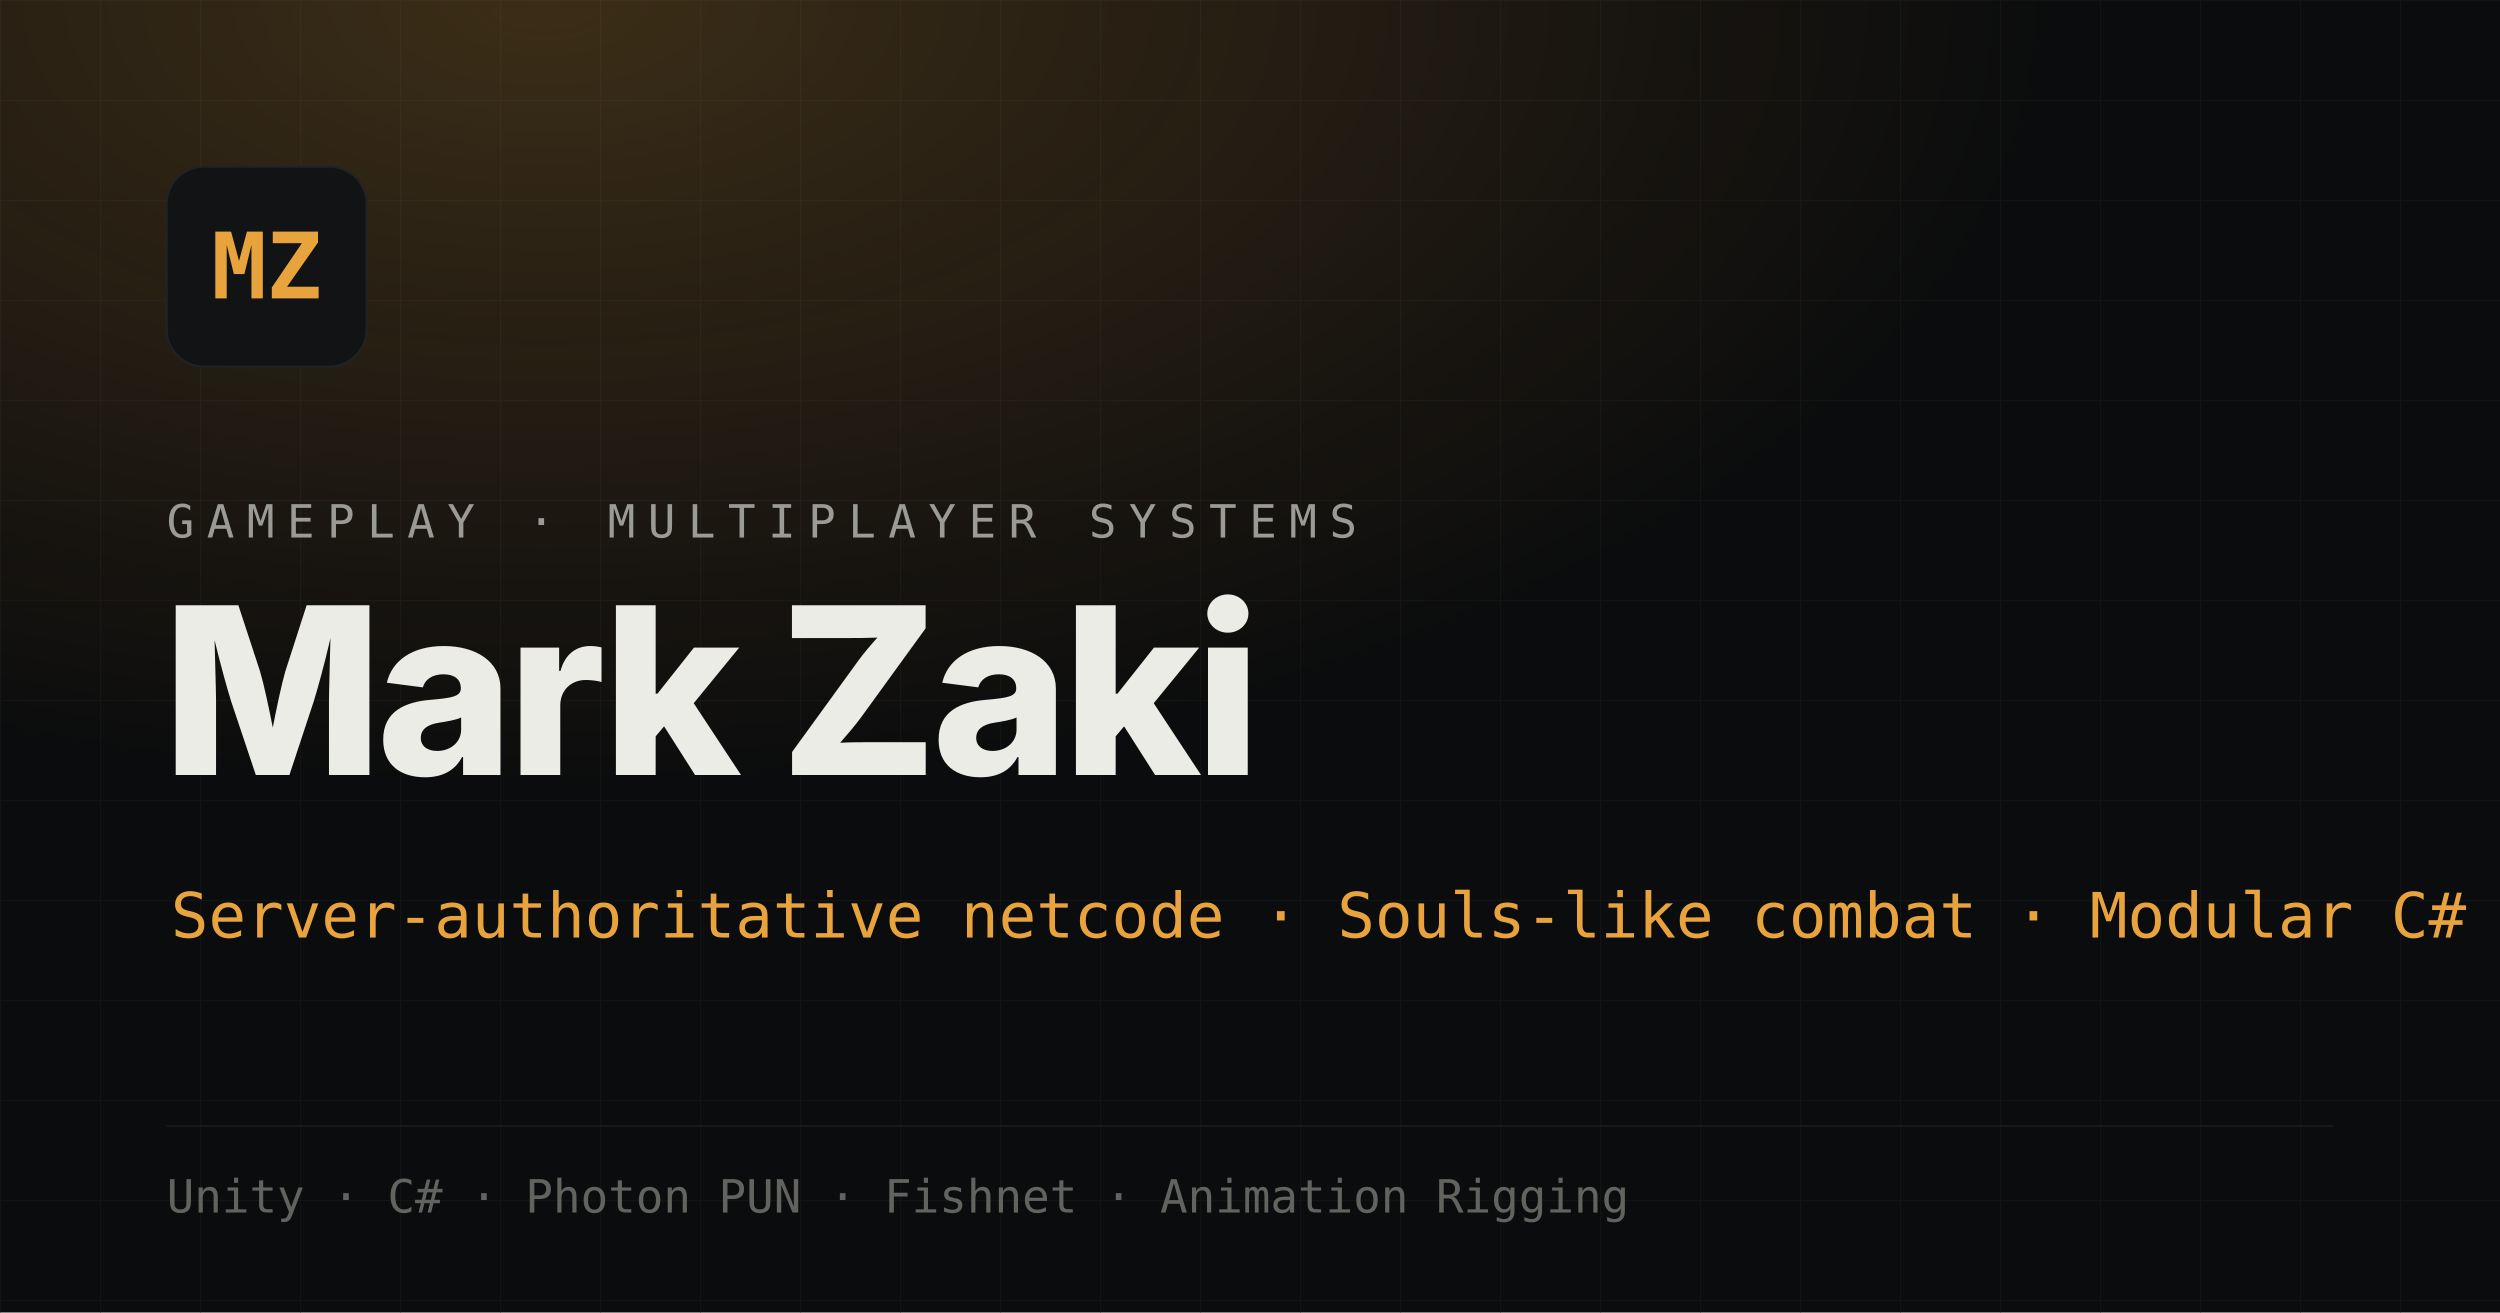
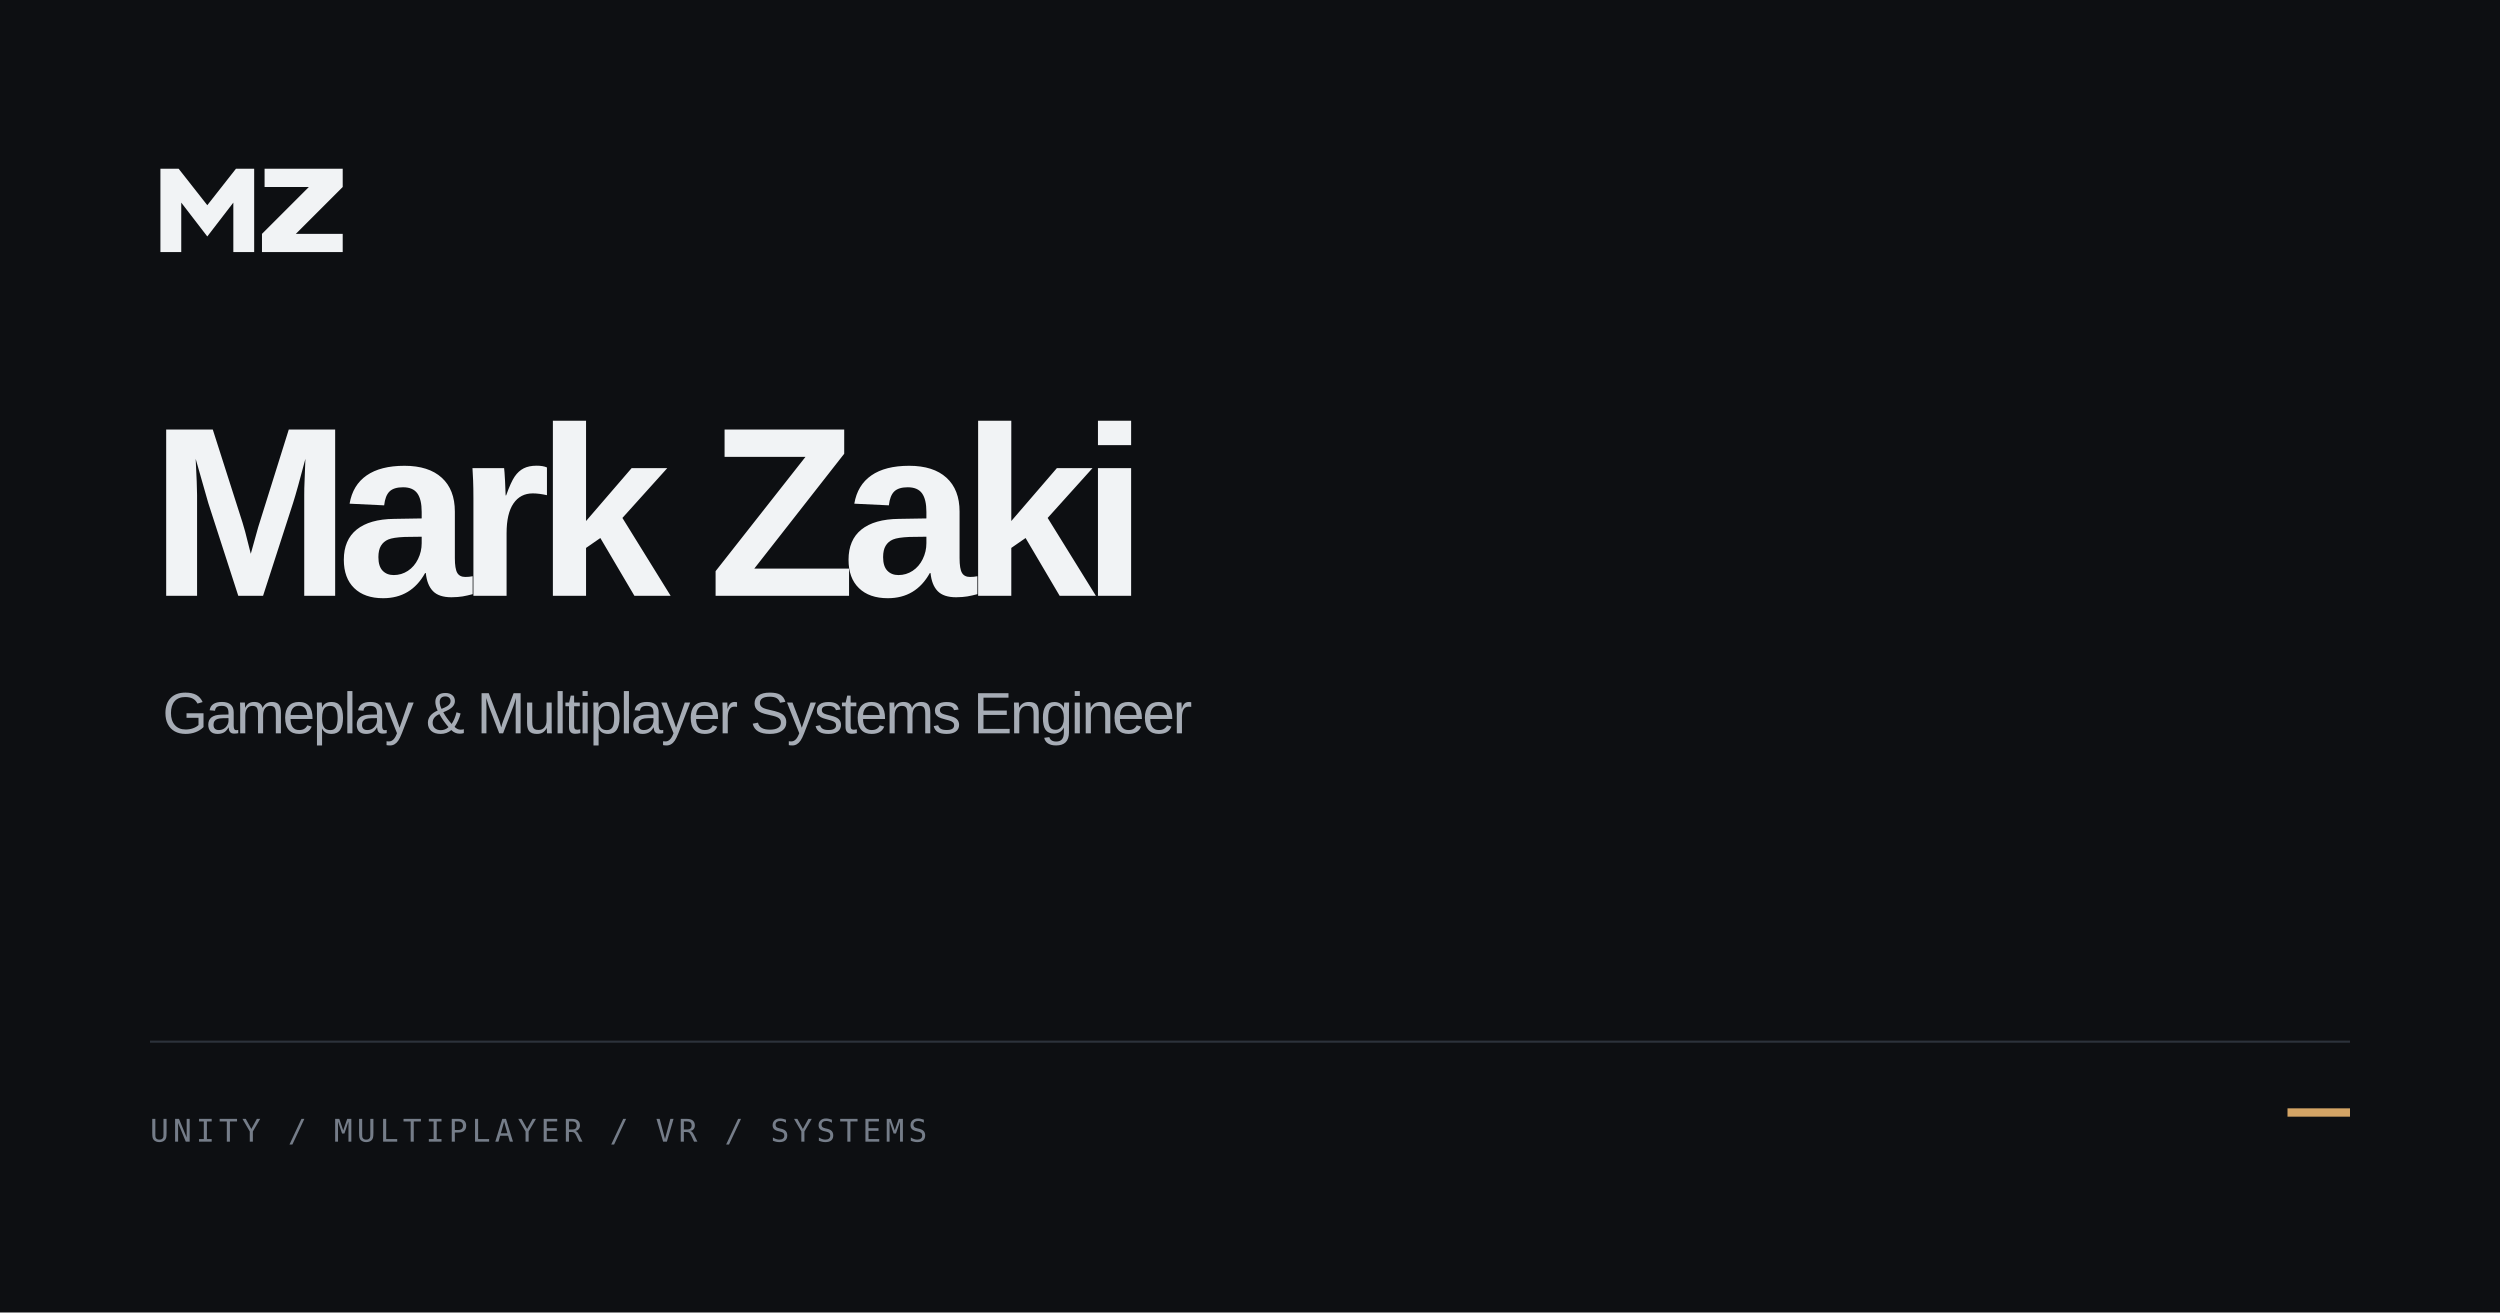
<svg xmlns="http://www.w3.org/2000/svg" viewBox="0 0 1200 630" width="1200" height="630">
-   <defs>
-     <radialGradient id="glow" cx="22%" cy="0%" r="60%">
-       <stop offset="0%" stop-color="#E8A33D" stop-opacity="0.22" />
-       <stop offset="100%" stop-color="#E8A33D" stop-opacity="0" />
-     </radialGradient>
-     <pattern id="grid" width="48" height="48" patternUnits="userSpaceOnUse">
-       <path d="M48 0H0V48" fill="none" stroke="#17181a" stroke-width="1" />
-     </pattern>
-   </defs>
-   <rect width="1200" height="630" fill="#0b0c0d" />
-   <rect width="1200" height="630" fill="url(#grid)" opacity="0.6" />
-   <rect width="1200" height="630" fill="url(#glow)" />
-   <rect x="80" y="80" width="96" height="96" rx="18" fill="#121315" stroke="#202225" />
-   <text x="128" y="128" text-anchor="middle" dominant-baseline="central" font-family="ui-monospace, 'SF Mono', Menlo, Consolas, monospace" font-size="44" font-weight="700" fill="#E8A33D">MZ</text>
-   <text x="80" y="258" font-family="ui-monospace, 'SF Mono', Menlo, Consolas, monospace" font-size="22" letter-spacing="6" fill="#9a9b95">GAMEPLAY · MULTIPLAYER SYSTEMS</text>
-   <text x="78" y="372" font-family="Sora, -apple-system, sans-serif" font-size="112" font-weight="800" letter-spacing="-3" fill="#ECECE7">Mark Zaki</text>
-   <text x="82" y="450" font-family="ui-monospace, 'SF Mono', Menlo, Consolas, monospace" font-size="30" fill="#E8A33D">Server-authoritative netcode · Souls-like combat · Modular C# systems</text>
-   <rect x="80" y="540" width="1040" height="1" fill="#17181a" />
-   <text x="80" y="582" font-family="ui-monospace, 'SF Mono', Menlo, Consolas, monospace" font-size="22" fill="#62635e">Unity · C# · Photon PUN · Fishnet · Animation Rigging</text>
+   <rect width="1200" height="630" fill="#0d0f12" />
+   <g transform="translate(72 66) scale(1.25)">
+     <path d="M4 44V12h7l11 14 11-14h7v32h-8V25L22 38 12 25v19H4Z" fill="#f1f3f5" />
+     <path d="M44 12h30v7L56 37h18v7H43v-7l18-18H44v-7Z" fill="#f1f3f5" />
+   </g>
+   <text x="72" y="286" font-family="Arial, Helvetica, sans-serif" font-size="116" font-weight="700" letter-spacing="-7" fill="#f1f3f5">Mark Zaki</text>
+   <text x="78" y="352" font-family="Arial, Helvetica, sans-serif" font-size="28" font-weight="400" letter-spacing="-1" fill="#a6acb5">Gameplay &amp; Multiplayer Systems Engineer</text>
+   <path d="M72 500H1128" stroke="#2c323b" />
+   <text x="72" y="548" font-family="Consolas, monospace" font-size="15" letter-spacing="2" fill="#757d89">UNITY / MULTIPLAYER / VR / SYSTEMS</text>
+   <rect x="1098" y="532" width="30" height="4" fill="#d3a465" />
</svg>
